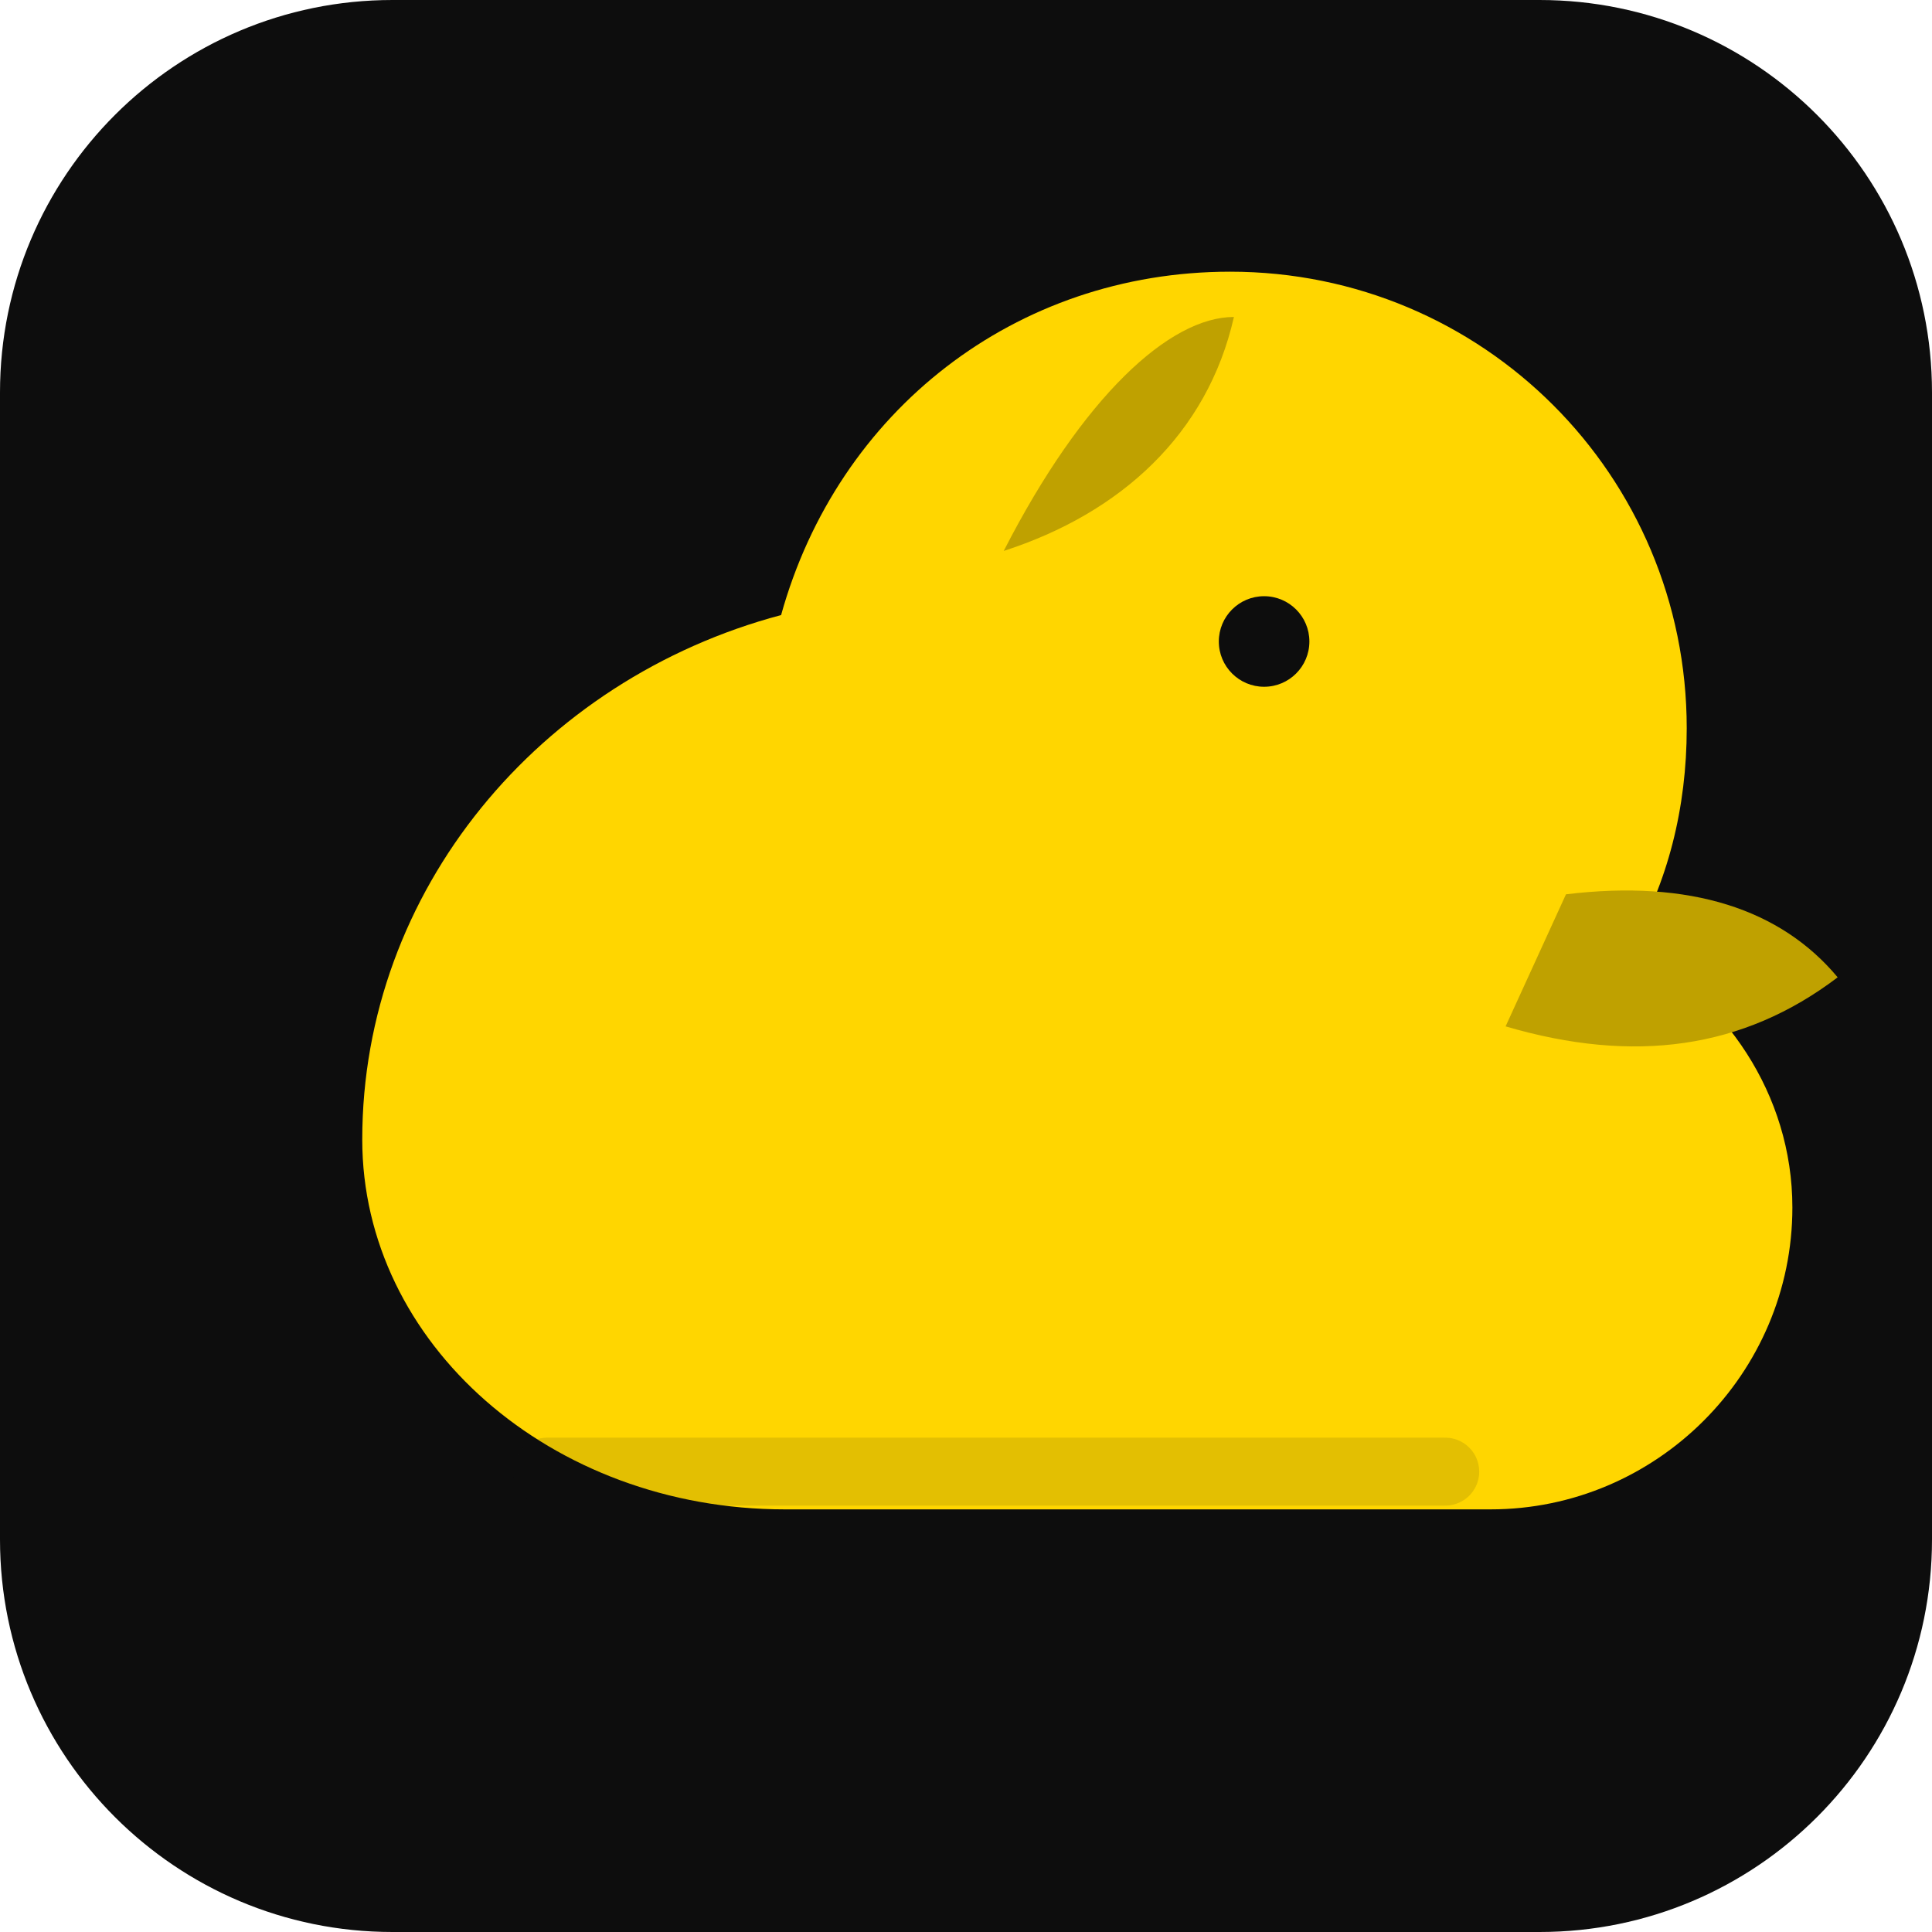
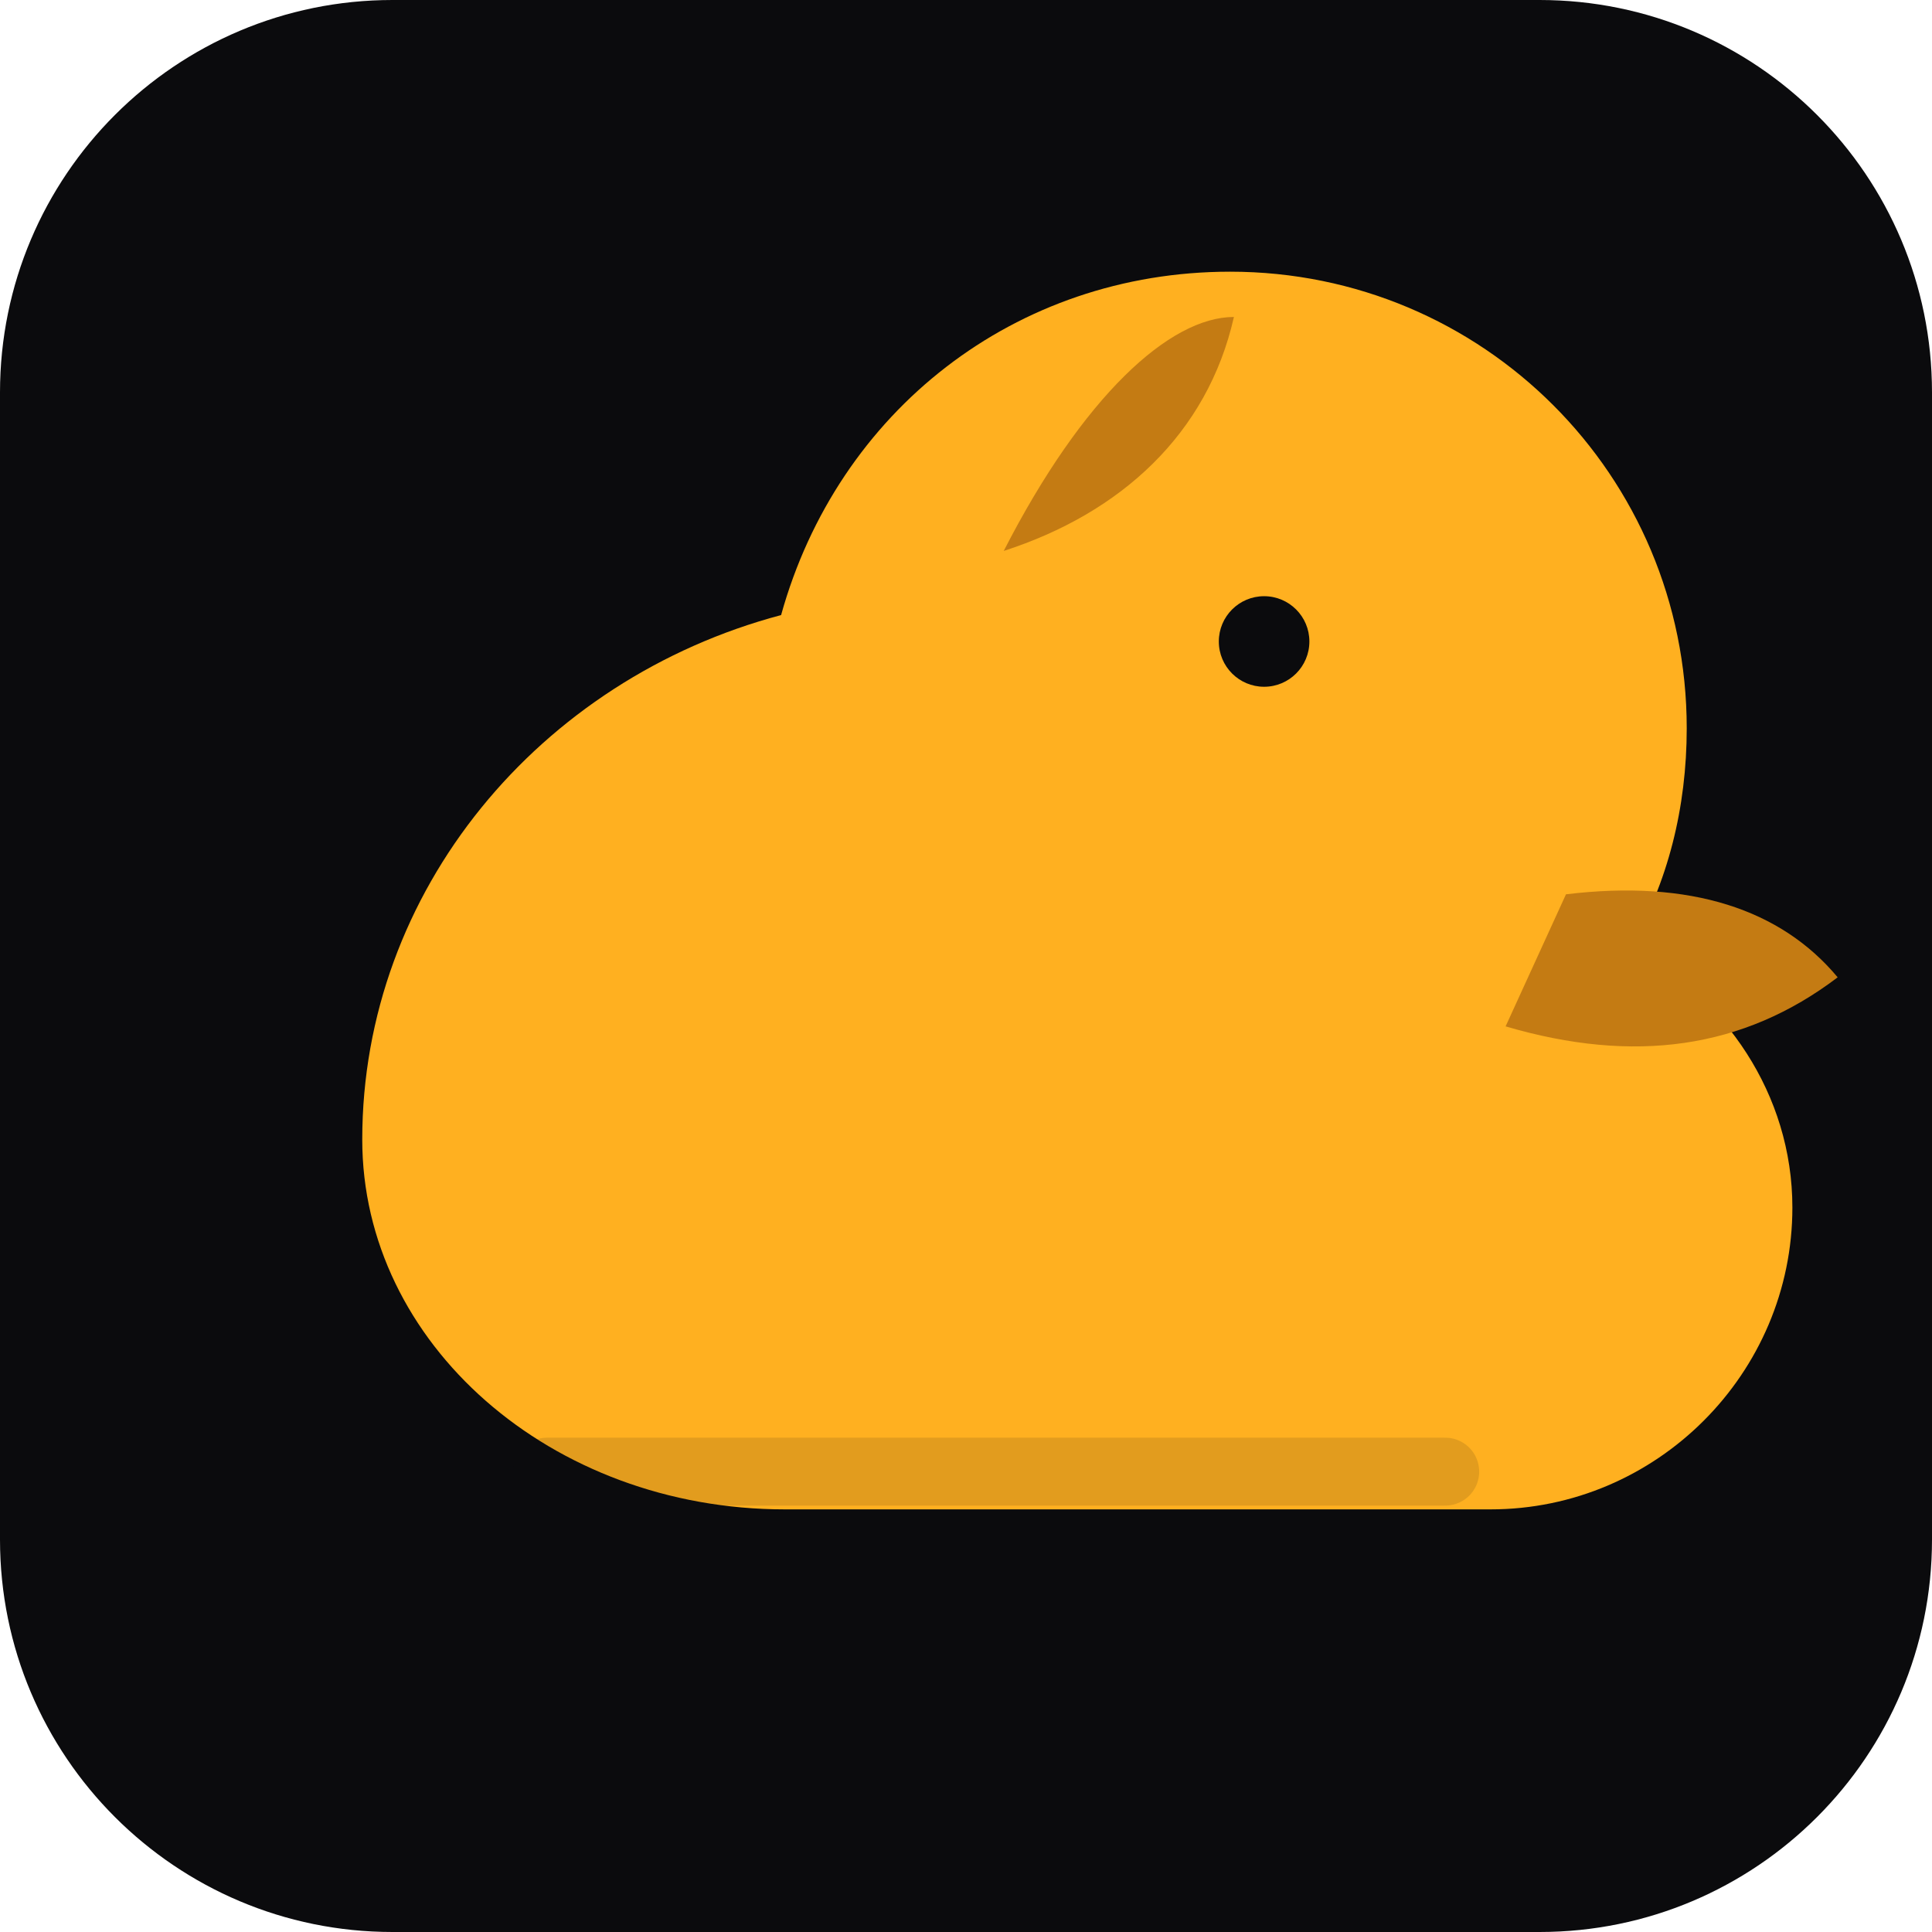
<svg xmlns="http://www.w3.org/2000/svg" width="512" height="512" viewBox="0 0 512 512" role="img" aria-labelledby="title desc">
-   <rect width="512" height="512" rx="104" fill="#0D0D0D" />
-   <path d="M96 302c0-66 47-122 111-139 15-54 62-91 119-91 67 0 121 54 121 121 0 21-5 41-15 58 25 13 43 39 43 69 0 44-36 80-80 80H208c-62 0-112-44-112-98z" fill="#FFD600" />
-   <path d="M327 84c-7 31-30 52-61 62 21-41 44-62 61-62z" fill="#BFA100" />
-   <circle cx="335" cy="170" r="12" fill="#0D0D0D" />
-   <path d="M415 237c33-4 57 4 72 22-25 19-54 23-88 13z" fill="#BFA100" />
-   <path d="M145 390h238" stroke="#0D0D0D" stroke-width="18" stroke-linecap="round" opacity=".12" />
+   <rect width="512" height="512" rx="104" fill="#0B0B0D" />
+   <path d="M96 302c0-66 47-122 111-139 15-54 62-91 119-91 67 0 121 54 121 121 0 21-5 41-15 58 25 13 43 39 43 69 0 44-36 80-80 80H208c-62 0-112-44-112-98z" fill="#FFB020" />
+   <path d="M327 84c-7 31-30 52-61 62 21-41 44-62 61-62z" fill="#C47B13" />
+   <circle cx="335" cy="170" r="12" fill="#0B0B0D" />
+   <path d="M415 237c33-4 57 4 72 22-25 19-54 23-88 13z" fill="#C47B13" />
+   <path d="M145 390h238" stroke="#0B0B0D" stroke-width="18" stroke-linecap="round" opacity=".12" />
</svg>
